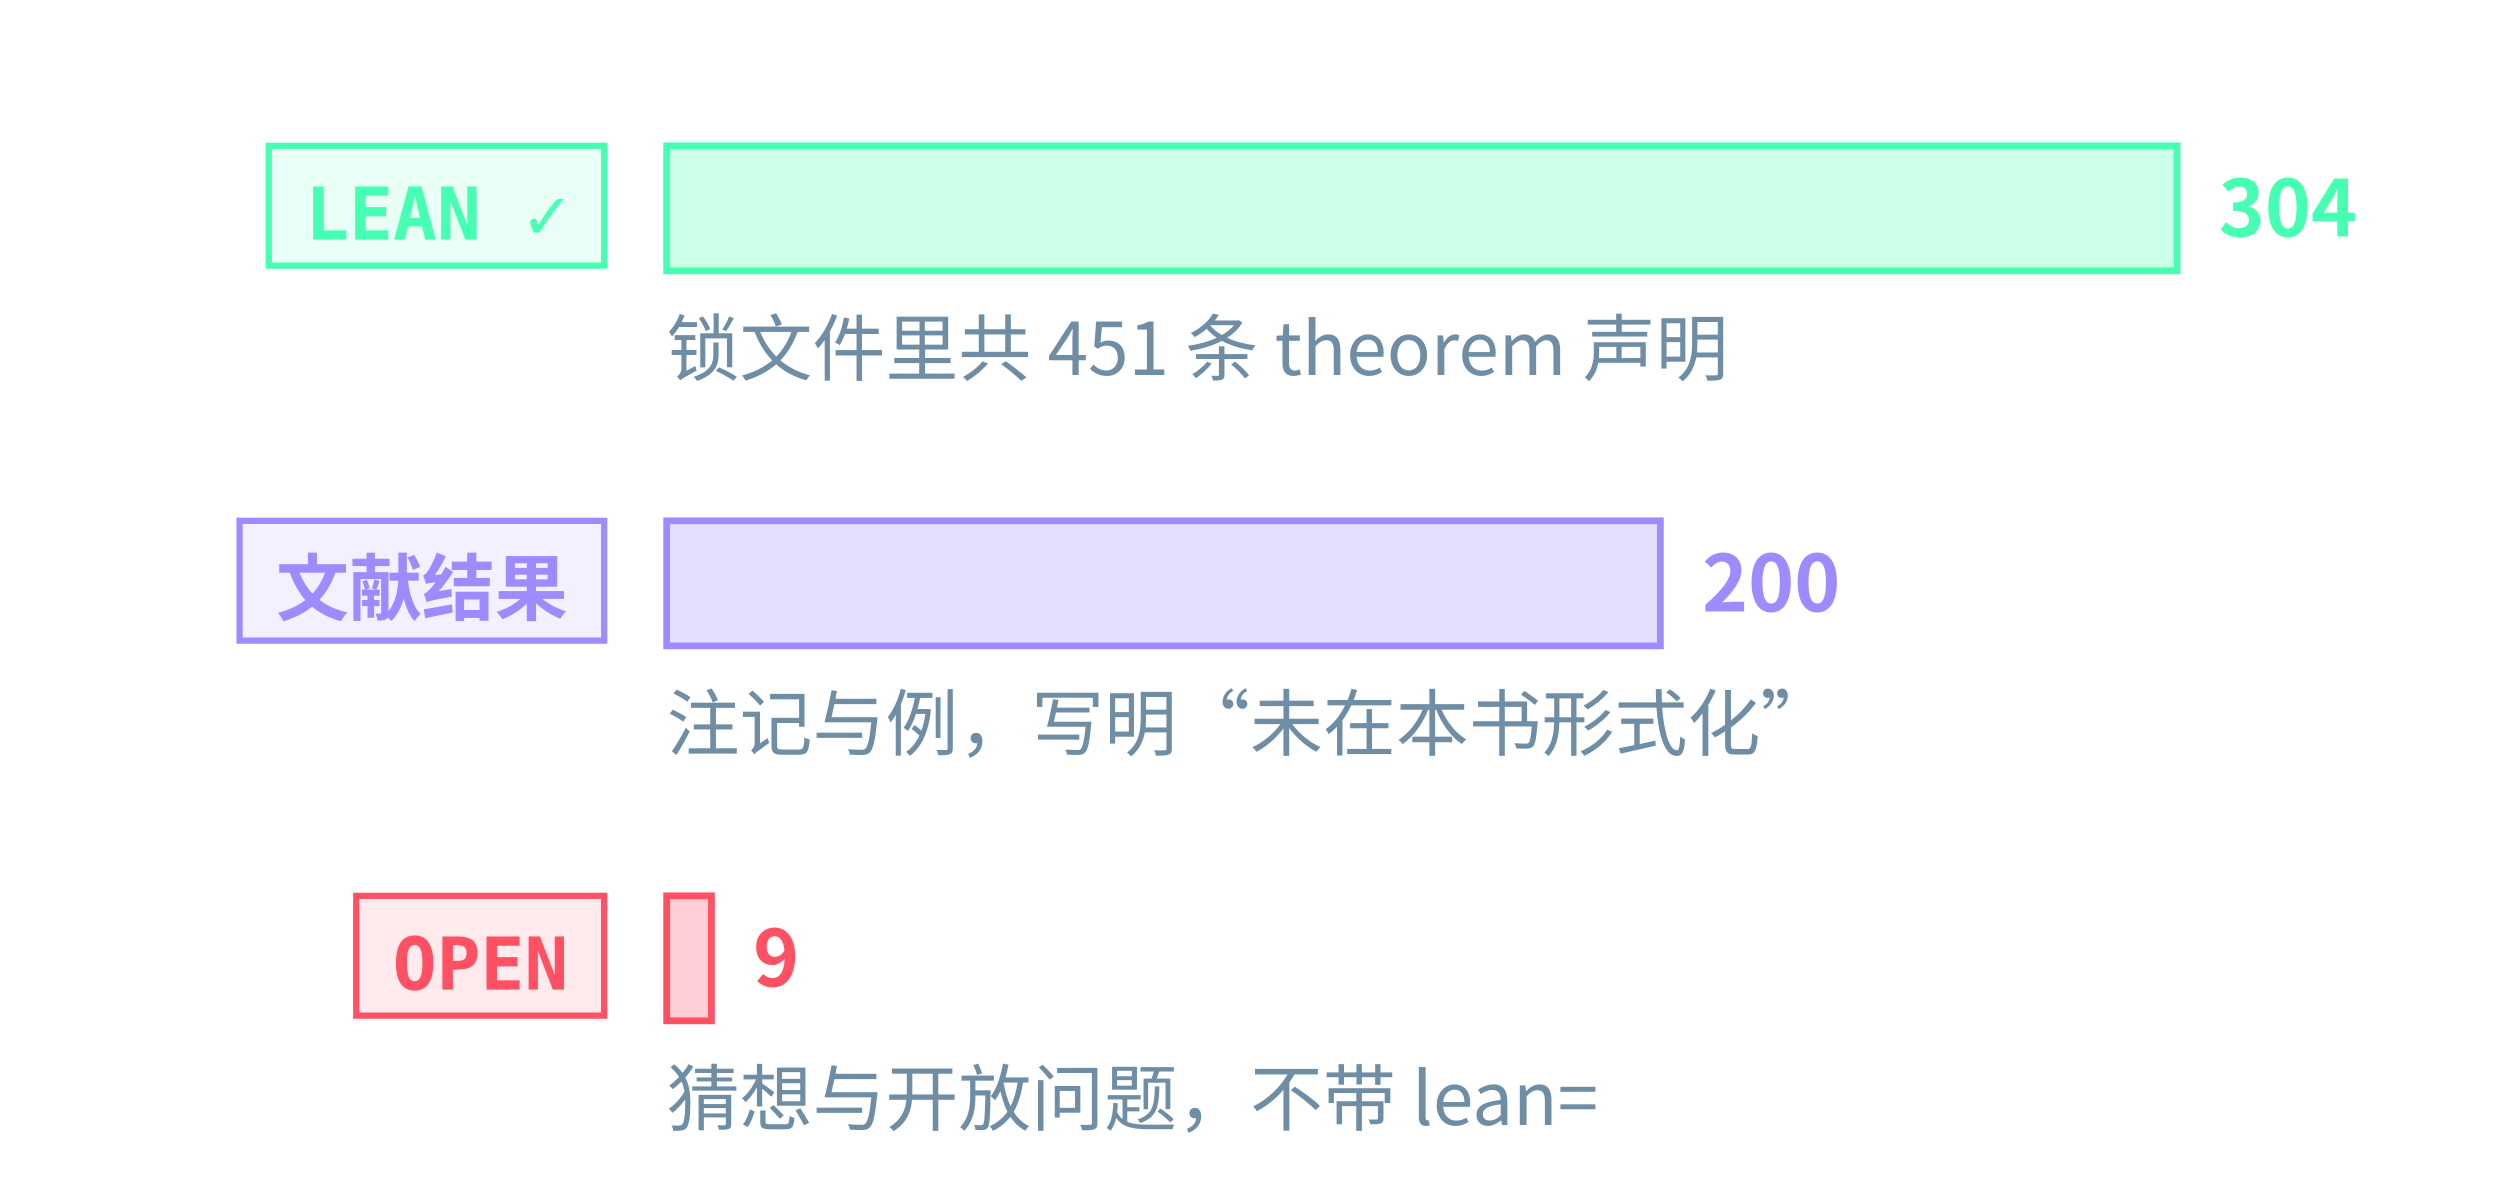
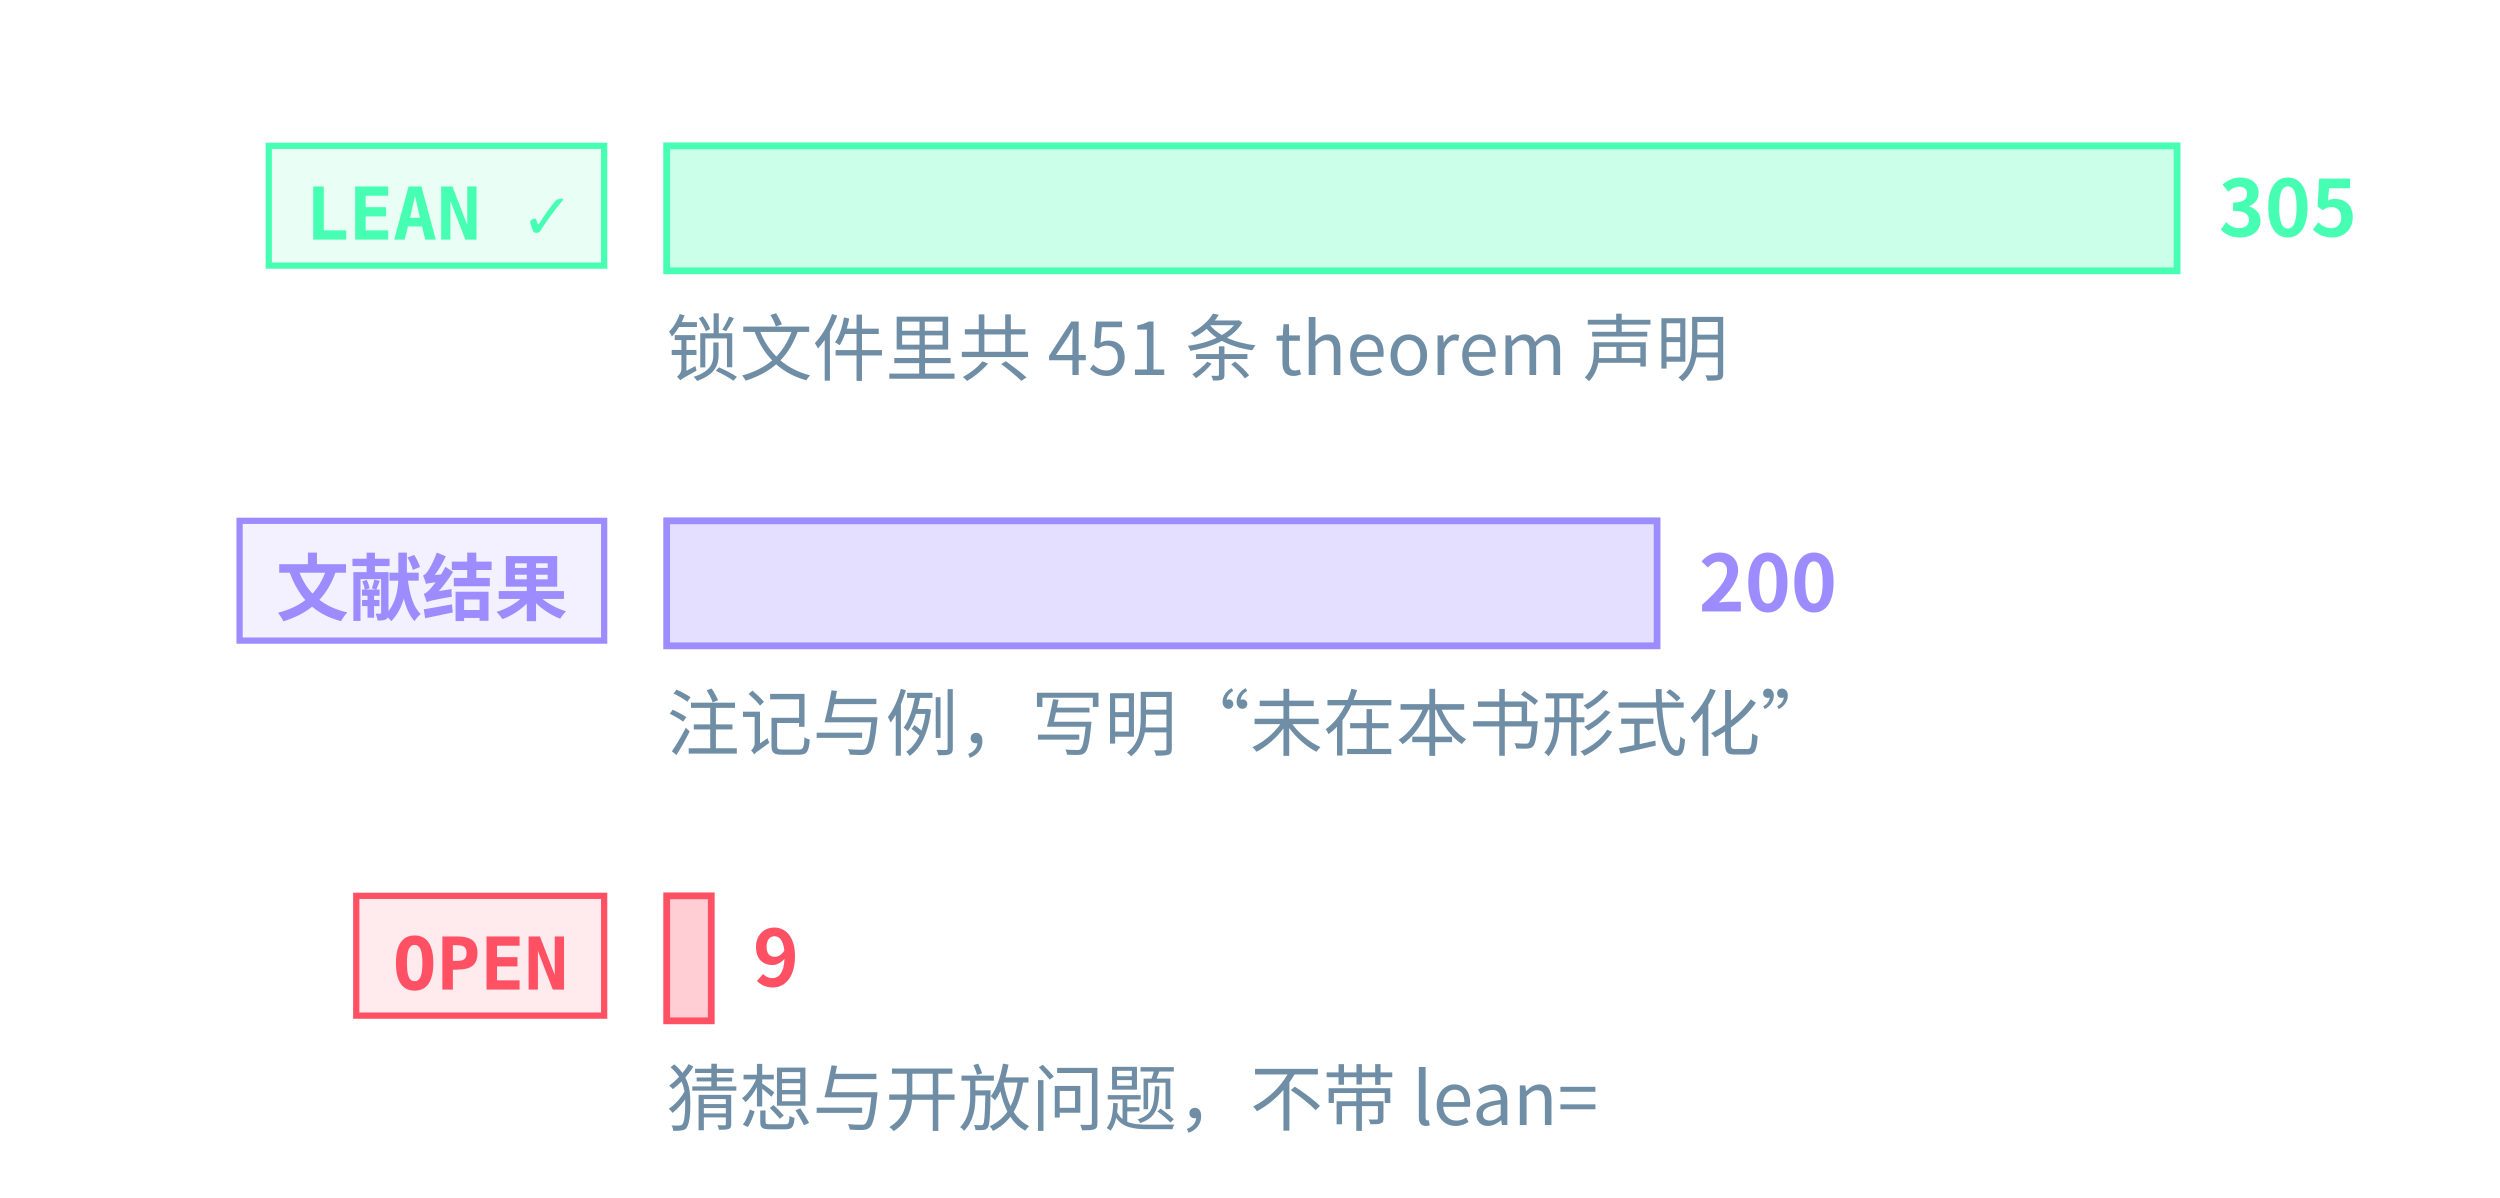
<svg xmlns="http://www.w3.org/2000/svg" class="tr-fig" data-tr-fig="prelude-three-tiers" data-lang="zh" viewBox="0 0 480 230" width="480" height="230" font-family="'Noto Sans SC', 'Noto Sans CJK SC', 'Source Sans 3', 'PingFang SC', 'Microsoft YaHei', system-ui, sans-serif" role="img" aria-label="三条横条，各配一个标签。最上面一条绿色，标签 LEAN ✓，是带 Lean 引用的定理、引理、命题与推论的条数，最长；中间一条紫色，标签“文献结果”，是标明文献结果的注记与例的条数；最下面一条红色，标签 OPEN，是开放猜想与开放问题的条数，很短。每条横条末端写着条数，绿色一条下面另注锁文件里 theorem 声明的条数。">
  <style>.ts-ink{stroke:#d4efff}.tf-ink{fill:#d4efff}.ts-dim{stroke:#6f8ea5}.tf-dim{fill:#6f8ea5}.ts-faint{stroke:#34506a}.tf-faint{fill:#34506a}.ts-edge{stroke:#143049}.tf-edge{fill:#143049}.ts-hot{stroke:#1f5d7c}.tf-hot{fill:#1f5d7c}.ts-bg{stroke:#03060c}.tf-bg{fill:#03060c}.ts-panel{stroke:#07101b}.tf-panel{fill:#07101b}.ts-sheet{stroke:#050c16}.tf-sheet{fill:#050c16}.ts-cyan{stroke:#19f0ff}.tf-cyan{fill:#19f0ff}.ts-magenta{stroke:#ff2fd0}.tf-magenta{fill:#ff2fd0}.ts-amber{stroke:#ffc83d}.tf-amber{fill:#ffc83d}.ts-violet{stroke:#9d8cff}.tf-violet{fill:#9d8cff}.ts-ok{stroke:#46ffb2}.tf-ok{fill:#46ffb2}.ts-warn{stroke:#ff5064}.tf-warn{fill:#ff5064}.ts-blue{stroke:#2a7bff}.tf-blue{fill:#2a7bff}.ts-orange{stroke:#ff8a3c}.tf-orange{fill:#ff8a3c}.ts-sigma{stroke:#cfe3ff}.tf-sigma{fill:#cfe3ff}</style>
  <rect x="51.6" y="28" width="64.4" height="23" class="ts-ok tf-ok" stroke-width="1.2" fill-opacity="0.12" />
  <text class="tf-ok tr-fig-mono" x="58.6" y="46" font-size="14" font-family="'JetBrains Mono', 'DejaVu Sans Mono', ui-monospace, Menlo, Consolas, monospace" font-weight="600">LEAN ✓</text>
  <rect x="128" y="28" width="290" height="24" class="ts-ok tf-ok" stroke-width="1.3" fill-opacity="0.28" />
-   <text class="tf-ok" x="426" y="45.4" font-size="15" font-weight="600">304</text>
+   <text class="tf-ok" x="426" y="45.4" font-size="15" font-weight="600">305</text>
  <rect x="46" y="100" width="70" height="23" class="ts-violet tf-violet" stroke-width="1.2" fill-opacity="0.12" />
  <text class="tf-violet tr-fig-mono" x="53" y="118" font-size="14" font-family="'JetBrains Mono', 'DejaVu Sans Mono', ui-monospace, Menlo, Consolas, monospace" font-weight="600">文献结果</text>
-   <rect x="128" y="100" width="190.79" height="24" class="ts-violet tf-violet" stroke-width="1.3" fill-opacity="0.28" />
-   <text class="tf-violet" x="326.79" y="117.4" font-size="15" font-weight="600">200</text>
+   <rect x="128" y="100" width="190.16" height="24" class="ts-violet tf-violet" stroke-width="1.3" fill-opacity="0.28" />
+   <text class="tf-violet" x="326.16" y="117.4" font-size="15" font-weight="600">200</text>
  <rect x="68.4" y="172" width="47.6" height="23" class="ts-warn tf-warn" stroke-width="1.2" fill-opacity="0.12" />
  <text class="tf-warn tr-fig-mono" x="75.4" y="190" font-size="14" font-family="'JetBrains Mono', 'DejaVu Sans Mono', ui-monospace, Menlo, Consolas, monospace" font-weight="600">OPEN</text>
-   <rect x="128" y="172" width="8.59" height="24" class="ts-warn tf-warn" stroke-width="1.3" fill-opacity="0.28" />
-   <text class="tf-warn" x="144.59" y="189.4" font-size="15" font-weight="600">9</text>
+   <rect x="128" y="172" width="8.56" height="24" class="ts-warn tf-warn" stroke-width="1.3" fill-opacity="0.28" />
+   <text class="tf-warn" x="144.56" y="189.4" font-size="15" font-weight="600">9</text>
  <text class="tf-dim" x="128" y="72" font-size="14">锁文件里共 451 条 theorem 声明</text>
  <text class="tf-dim" x="128" y="144" font-size="14">注记与例，写明“未在本书形式化”</text>
  <text class="tf-dim" x="128" y="216" font-size="14">猜想与开放问题，不带 lean=</text>
</svg>
